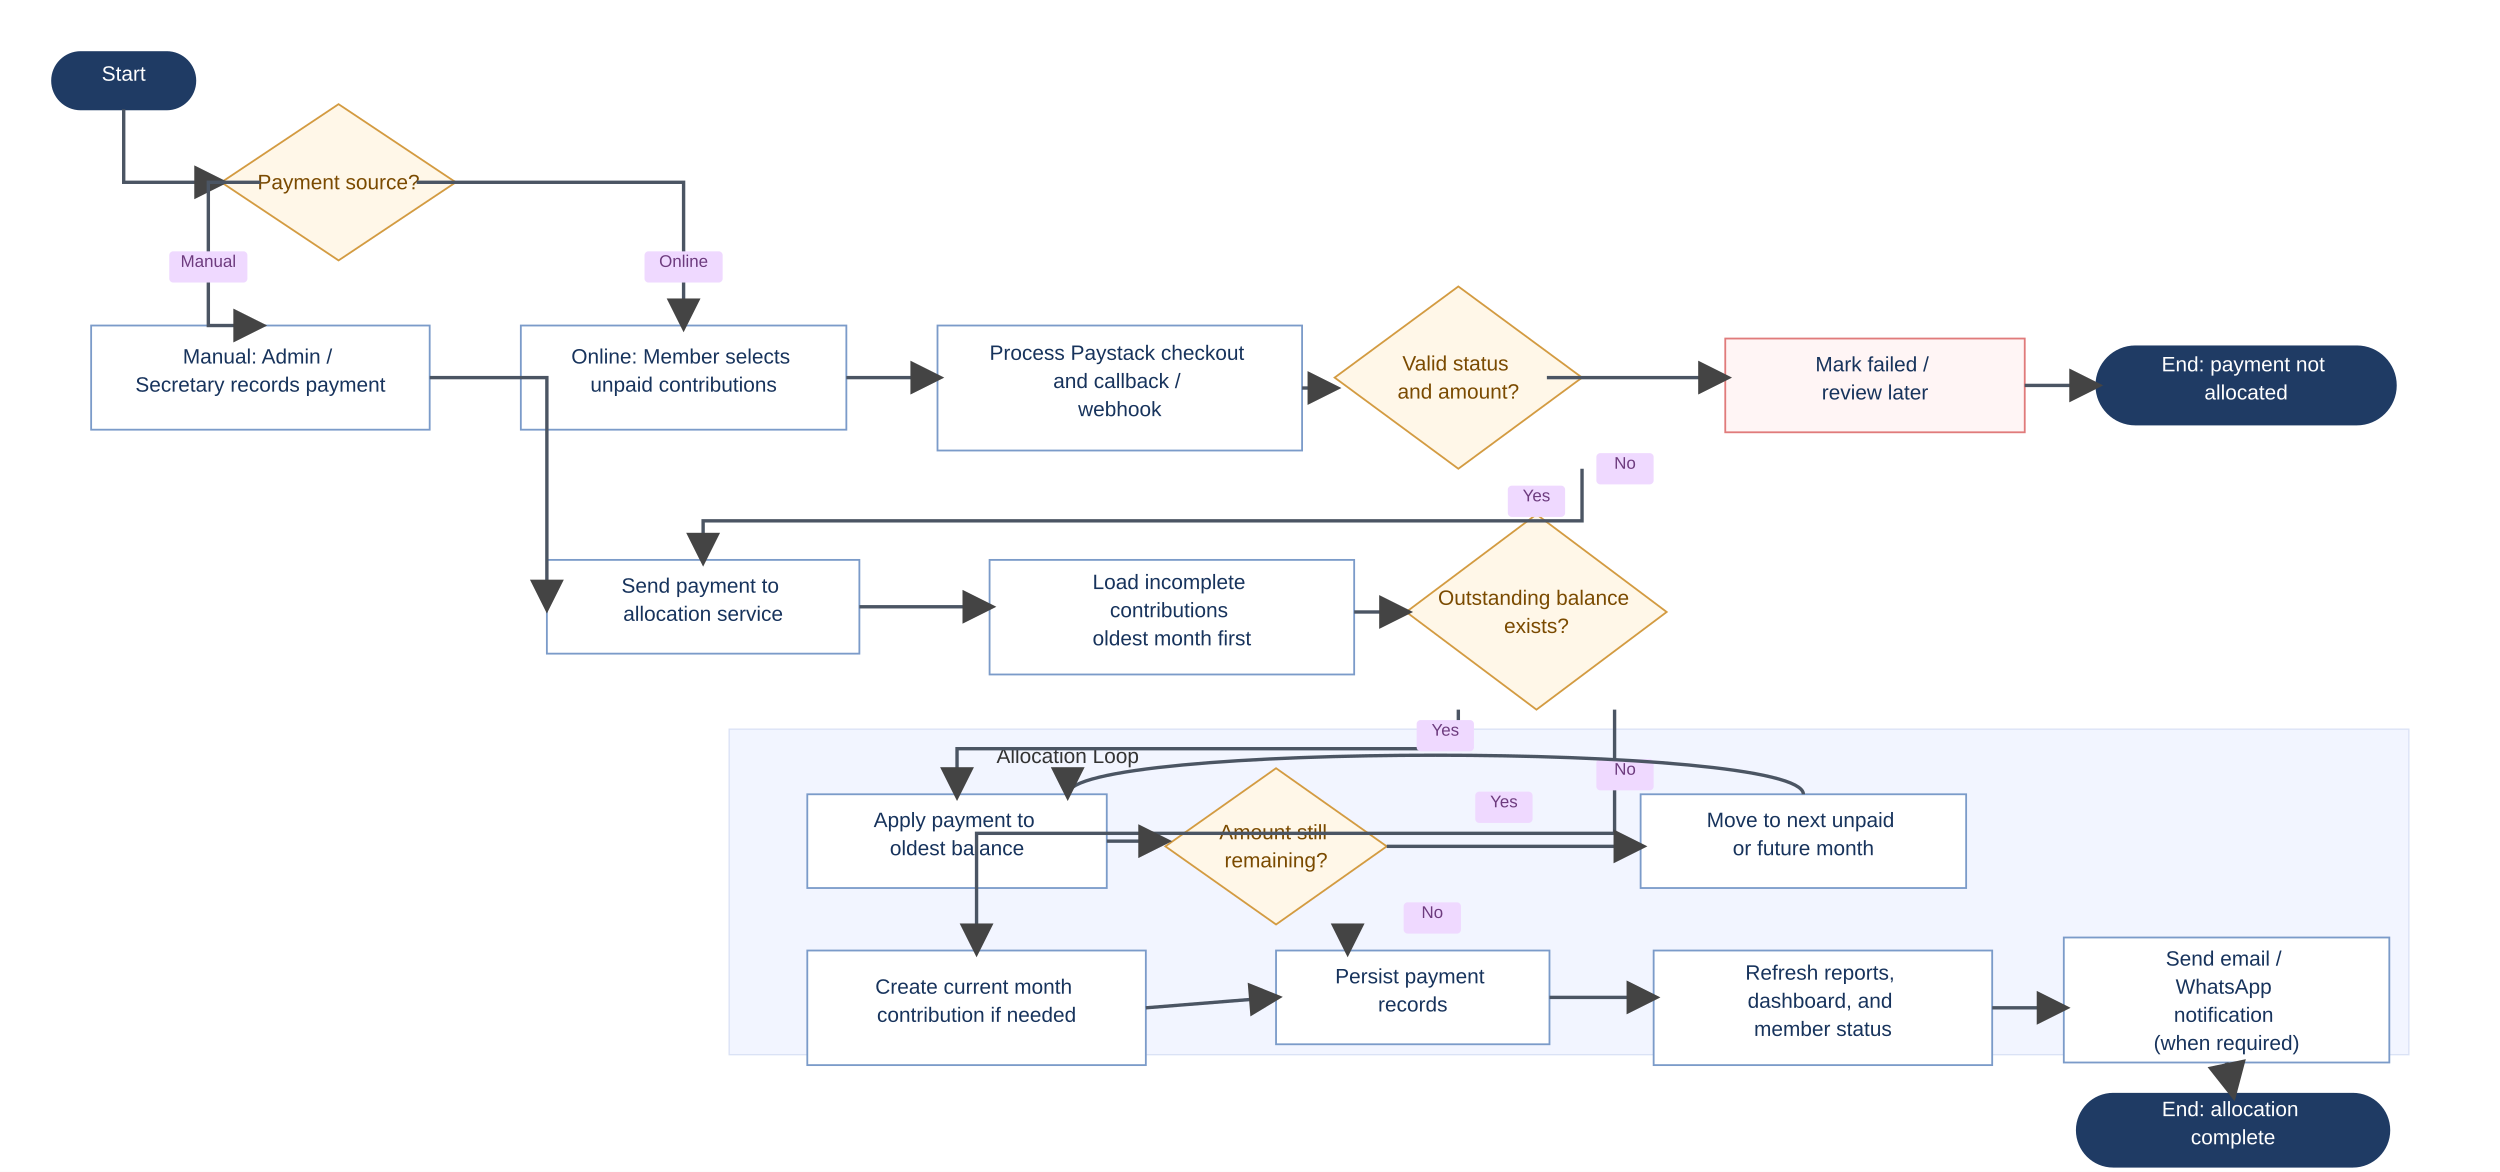
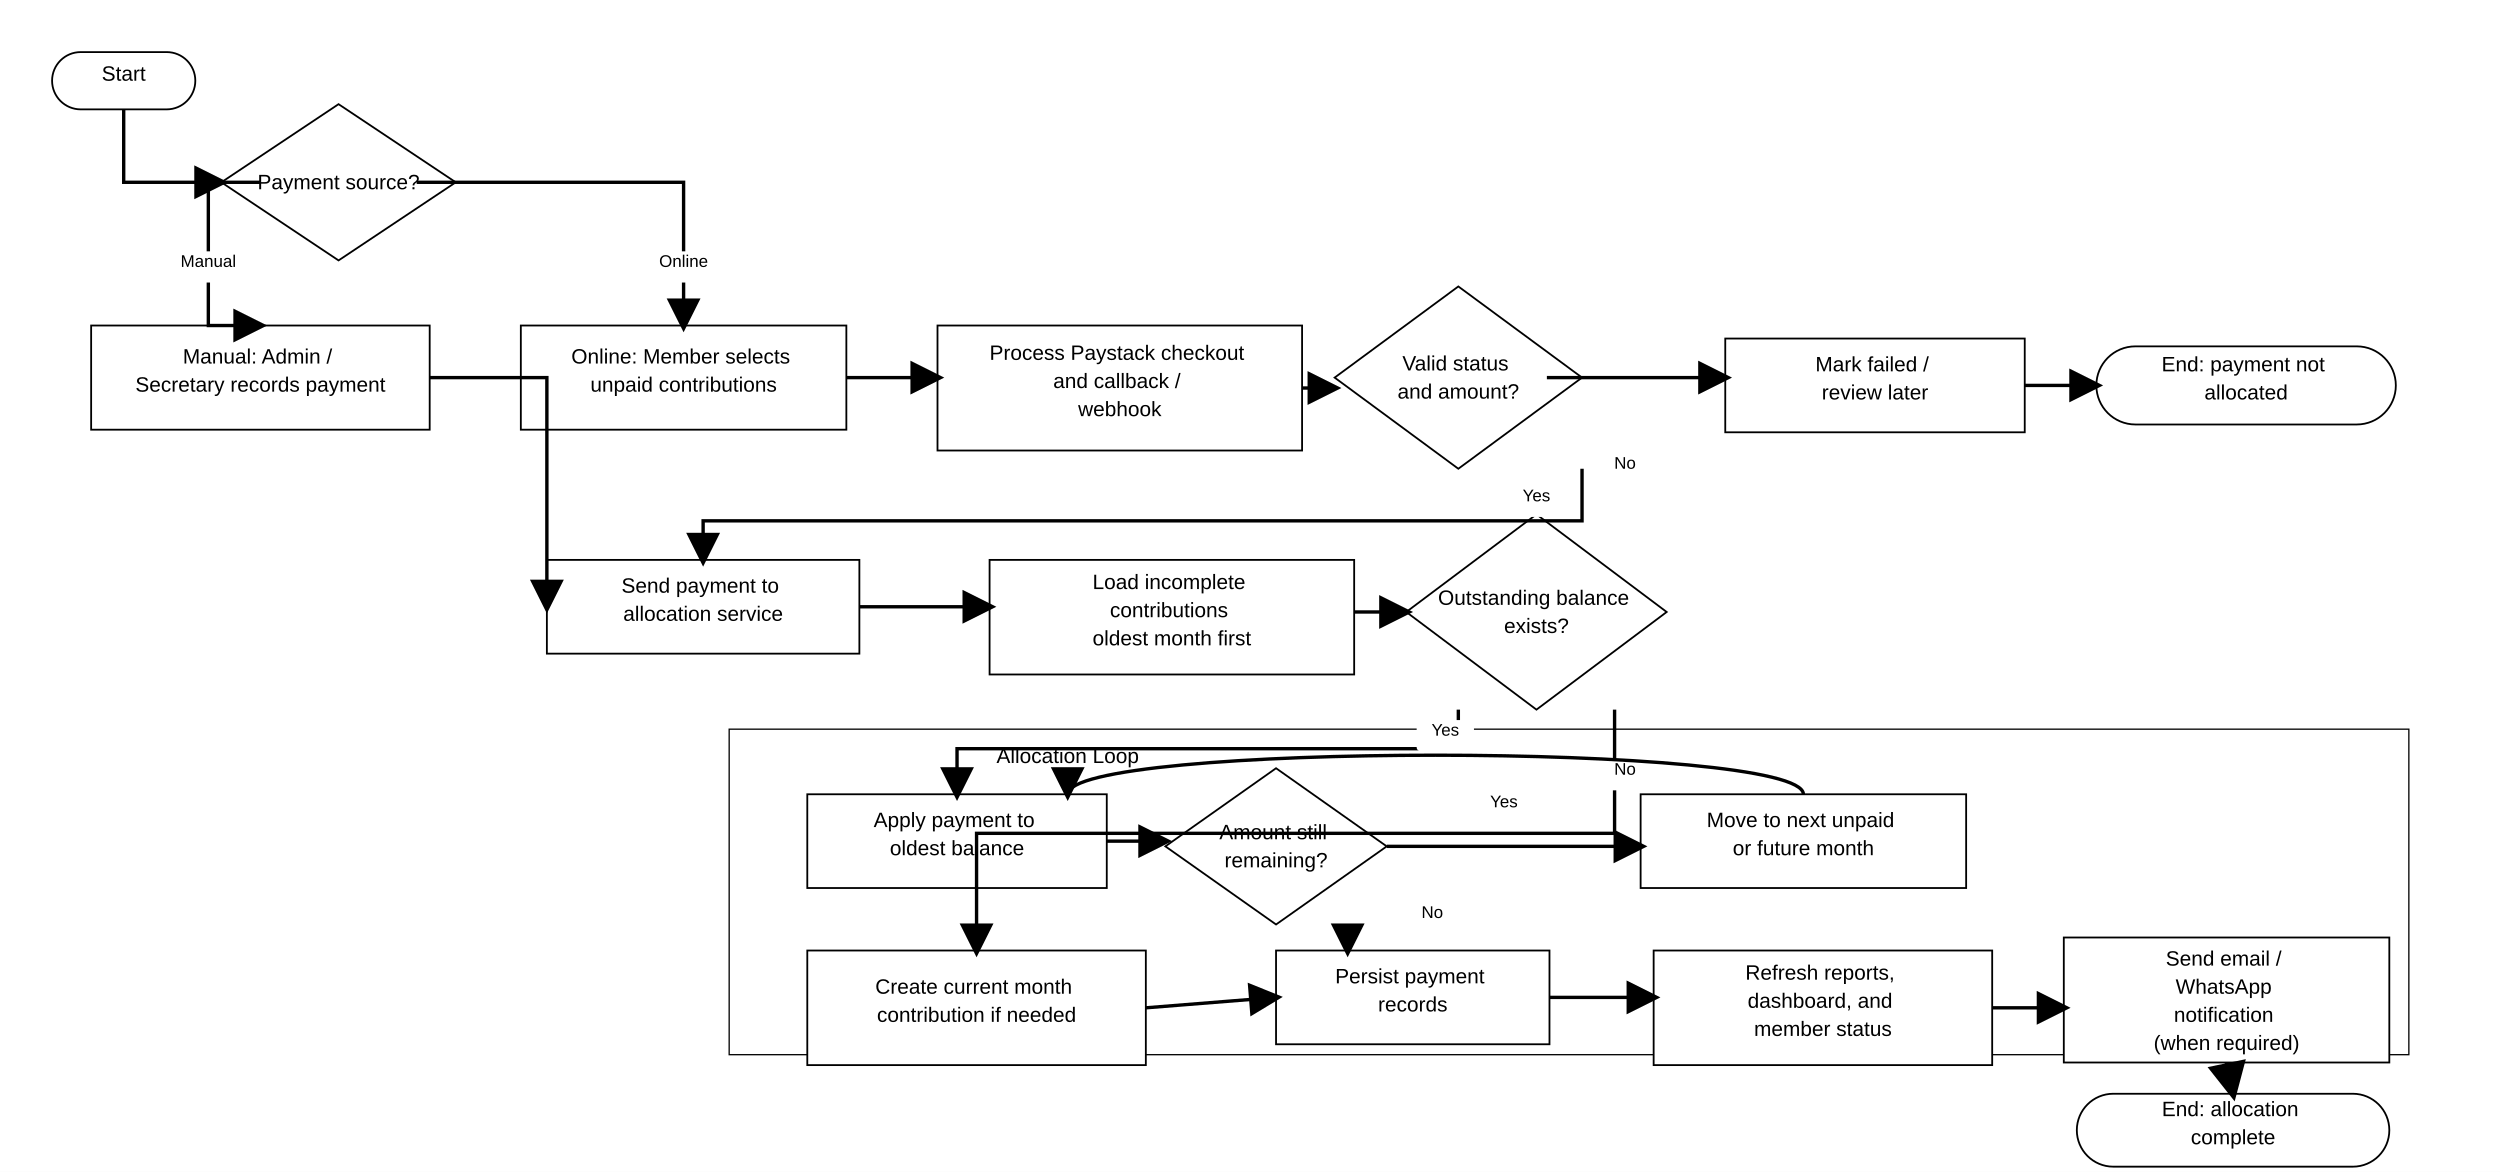
<svg xmlns="http://www.w3.org/2000/svg" width="1920" height="900" viewBox="0 0 1920 900">
  <defs>
    <marker id="arrow" markerWidth="10" markerHeight="10" refX="8" refY="5" orient="auto" markerUnits="strokeWidth">
-       <path d="M 0 0 L 10 5 L 0 10 z" fill="#444" />
+       <path d="M 0 0 L 10 5 L 0 10 z" fill="#000000" />
    </marker>
  </defs>
-   <rect width="100%" height="100%" fill="white" />
-   <rect x="560" y="560" width="1290" height="250" fill="#f2f5ff" stroke="#d9e1f5" stroke-width="1" />
-   <text x="820" y="586" text-anchor="middle" font-family="Arial, Helvetica, sans-serif" font-size="16" fill="#333">Allocation Loop</text>
-   <rect x="40" y="40" width="110" height="44" rx="22.0" ry="22.0" fill="#1f3b64" stroke="#1f3b64" stroke-width="1.4" />
-   <text x="95.0" y="62.0" text-anchor="middle" font-family="Arial, Helvetica, sans-serif" font-size="16" fill="white">
+   <rect width="100%" height="100%" fill="#ffffff" />
+   <rect x="560" y="560" width="1290" height="250" fill="#ffffff" stroke="#000000" stroke-width="1" />
+   <text x="820" y="586" text-anchor="middle" font-family="Arial, Helvetica, sans-serif" font-size="16" fill="#000000">Allocation Loop</text>
+   <rect x="40" y="40" width="110" height="44" rx="22.0" ry="22.0" fill="#ffffff" stroke="#000000" stroke-width="1.4" />
+   <text x="95.0" y="62.0" text-anchor="middle" font-family="Arial, Helvetica, sans-serif" font-size="16" fill="#000000">
    <tspan x="95.0" dy="0">Start</tspan>
  </text>
-   <polygon points="260,80.0 350.0,140 260,200.0 170.0,140" fill="#fff7e8" stroke="#d39b41" stroke-width="1.4" />
-   <text x="260" y="145.333" text-anchor="middle" font-family="Arial, Helvetica, sans-serif" font-size="16" fill="#7a4a00">
+   <polygon points="260,80.0 350.0,140 260,200.0 170.0,140" fill="#ffffff" stroke="#000000" stroke-width="1.4" />
+   <text x="260" y="145.333" text-anchor="middle" font-family="Arial, Helvetica, sans-serif" font-size="16" fill="#000000">
    <tspan x="260" dy="0">Payment source?</tspan>
  </text>
-   <rect x="70" y="250" width="260" height="80" rx="0" ry="0" fill="#ffffff" stroke="#7b9bc9" stroke-width="1.4" />
-   <text x="200.0" y="279.2" text-anchor="middle" font-family="Arial, Helvetica, sans-serif" font-size="16" fill="#17335c">
+   <rect x="70" y="250" width="260" height="80" rx="0" ry="0" fill="#ffffff" stroke="#000000" stroke-width="1.4" />
+   <text x="200.0" y="279.2" text-anchor="middle" font-family="Arial, Helvetica, sans-serif" font-size="16" fill="#000000">
    <tspan x="200.0" dy="0">Manual: Admin /</tspan>
    <tspan x="200.0" dy="21.6">Secretary records payment</tspan>
  </text>
-   <rect x="400" y="250" width="250" height="80" rx="0" ry="0" fill="#ffffff" stroke="#7b9bc9" stroke-width="1.4" />
-   <text x="525.0" y="279.2" text-anchor="middle" font-family="Arial, Helvetica, sans-serif" font-size="16" fill="#17335c">
+   <rect x="400" y="250" width="250" height="80" rx="0" ry="0" fill="#ffffff" stroke="#000000" stroke-width="1.4" />
+   <text x="525.0" y="279.2" text-anchor="middle" font-family="Arial, Helvetica, sans-serif" font-size="16" fill="#000000">
    <tspan x="525.0" dy="0">Online: Member selects</tspan>
    <tspan x="525.0" dy="21.6">unpaid contributions</tspan>
  </text>
-   <rect x="720" y="250" width="280" height="96" rx="0" ry="0" fill="#ffffff" stroke="#7b9bc9" stroke-width="1.4" />
-   <text x="860.0" y="276.4" text-anchor="middle" font-family="Arial, Helvetica, sans-serif" font-size="16" fill="#17335c">
+   <rect x="720" y="250" width="280" height="96" rx="0" ry="0" fill="#ffffff" stroke="#000000" stroke-width="1.4" />
+   <text x="860.0" y="276.4" text-anchor="middle" font-family="Arial, Helvetica, sans-serif" font-size="16" fill="#000000">
    <tspan x="860.0" dy="0">Process Paystack checkout</tspan>
    <tspan x="860.0" dy="21.6">and callback /</tspan>
    <tspan x="860.0" dy="21.6">webhook</tspan>
  </text>
-   <polygon points="1120,220.0 1215.0,290 1120,360.0 1025.0,290" fill="#fff7e8" stroke="#d39b41" stroke-width="1.4" />
-   <text x="1120" y="284.533" text-anchor="middle" font-family="Arial, Helvetica, sans-serif" font-size="16" fill="#7a4a00">
+   <polygon points="1120,220.0 1215.0,290 1120,360.0 1025.0,290" fill="#ffffff" stroke="#000000" stroke-width="1.4" />
+   <text x="1120" y="284.533" text-anchor="middle" font-family="Arial, Helvetica, sans-serif" font-size="16" fill="#000000">
    <tspan x="1120" dy="0">Valid status</tspan>
    <tspan x="1120" dy="21.6">and amount?</tspan>
  </text>
-   <rect x="1325" y="260" width="230" height="72" rx="0" ry="0" fill="#fff5f5" stroke="#e07b7b" stroke-width="1.4" />
-   <text x="1440.0" y="285.2" text-anchor="middle" font-family="Arial, Helvetica, sans-serif" font-size="16" fill="#17335c">
+   <rect x="1325" y="260" width="230" height="72" rx="0" ry="0" fill="#ffffff" stroke="#000000" stroke-width="1.4" />
+   <text x="1440.0" y="285.2" text-anchor="middle" font-family="Arial, Helvetica, sans-serif" font-size="16" fill="#000000">
    <tspan x="1440.0" dy="0">Mark failed /</tspan>
    <tspan x="1440.0" dy="21.6">review later</tspan>
  </text>
-   <rect x="1610" y="266" width="230" height="60" rx="30.0" ry="30.0" fill="#1f3b64" stroke="#1f3b64" stroke-width="1.4" />
-   <text x="1725.0" y="285.2" text-anchor="middle" font-family="Arial, Helvetica, sans-serif" font-size="16" fill="white">
+   <rect x="1610" y="266" width="230" height="60" rx="30.0" ry="30.0" fill="#ffffff" stroke="#000000" stroke-width="1.4" />
+   <text x="1725.0" y="285.2" text-anchor="middle" font-family="Arial, Helvetica, sans-serif" font-size="16" fill="#000000">
    <tspan x="1725.0" dy="0">End: payment not</tspan>
    <tspan x="1725.0" dy="21.6">allocated</tspan>
  </text>
-   <rect x="420" y="430" width="240" height="72" rx="0" ry="0" fill="#ffffff" stroke="#7b9bc9" stroke-width="1.4" />
-   <text x="540.0" y="455.2" text-anchor="middle" font-family="Arial, Helvetica, sans-serif" font-size="16" fill="#17335c">
+   <rect x="420" y="430" width="240" height="72" rx="0" ry="0" fill="#ffffff" stroke="#000000" stroke-width="1.4" />
+   <text x="540.0" y="455.2" text-anchor="middle" font-family="Arial, Helvetica, sans-serif" font-size="16" fill="#000000">
    <tspan x="540.0" dy="0">Send payment to</tspan>
    <tspan x="540.0" dy="21.6">allocation service</tspan>
  </text>
-   <rect x="760" y="430" width="280" height="88" rx="0" ry="0" fill="#ffffff" stroke="#7b9bc9" stroke-width="1.4" />
-   <text x="900.0" y="452.4" text-anchor="middle" font-family="Arial, Helvetica, sans-serif" font-size="16" fill="#17335c">
+   <rect x="760" y="430" width="280" height="88" rx="0" ry="0" fill="#ffffff" stroke="#000000" stroke-width="1.4" />
+   <text x="900.0" y="452.4" text-anchor="middle" font-family="Arial, Helvetica, sans-serif" font-size="16" fill="#000000">
    <tspan x="900.0" dy="0">Load incomplete</tspan>
    <tspan x="900.0" dy="21.6">contributions</tspan>
    <tspan x="900.0" dy="21.6">oldest month first</tspan>
  </text>
-   <polygon points="1180,395.0 1280.0,470 1180,545.0 1080.0,470" fill="#fff7e8" stroke="#d39b41" stroke-width="1.4" />
-   <text x="1180" y="464.533" text-anchor="middle" font-family="Arial, Helvetica, sans-serif" font-size="16" fill="#7a4a00">
+   <polygon points="1180,395.0 1280.0,470 1180,545.0 1080.0,470" fill="#ffffff" stroke="#000000" stroke-width="1.4" />
+   <text x="1180" y="464.533" text-anchor="middle" font-family="Arial, Helvetica, sans-serif" font-size="16" fill="#000000">
    <tspan x="1180" dy="0">Outstanding balance</tspan>
    <tspan x="1180" dy="21.6">exists?</tspan>
  </text>
-   <rect x="620" y="610" width="230" height="72" rx="0" ry="0" fill="#ffffff" stroke="#7b9bc9" stroke-width="1.4" />
-   <text x="735.0" y="635.2" text-anchor="middle" font-family="Arial, Helvetica, sans-serif" font-size="16" fill="#17335c">
+   <rect x="620" y="610" width="230" height="72" rx="0" ry="0" fill="#ffffff" stroke="#000000" stroke-width="1.4" />
+   <text x="735.0" y="635.2" text-anchor="middle" font-family="Arial, Helvetica, sans-serif" font-size="16" fill="#000000">
    <tspan x="735.0" dy="0">Apply payment to</tspan>
    <tspan x="735.0" dy="21.6">oldest balance</tspan>
  </text>
-   <polygon points="980,590.0 1065.0,650 980,710.0 895.0,650" fill="#fff7e8" stroke="#d39b41" stroke-width="1.4" />
-   <text x="980" y="644.533" text-anchor="middle" font-family="Arial, Helvetica, sans-serif" font-size="16" fill="#7a4a00">
+   <polygon points="980,590.0 1065.0,650 980,710.0 895.0,650" fill="#ffffff" stroke="#000000" stroke-width="1.4" />
+   <text x="980" y="644.533" text-anchor="middle" font-family="Arial, Helvetica, sans-serif" font-size="16" fill="#000000">
    <tspan x="980" dy="0">Amount still</tspan>
    <tspan x="980" dy="21.6">remaining?</tspan>
  </text>
-   <rect x="1260" y="610" width="250" height="72" rx="0" ry="0" fill="#ffffff" stroke="#7b9bc9" stroke-width="1.4" />
-   <text x="1385.0" y="635.2" text-anchor="middle" font-family="Arial, Helvetica, sans-serif" font-size="16" fill="#17335c">
+   <rect x="1260" y="610" width="250" height="72" rx="0" ry="0" fill="#ffffff" stroke="#000000" stroke-width="1.4" />
+   <text x="1385.0" y="635.2" text-anchor="middle" font-family="Arial, Helvetica, sans-serif" font-size="16" fill="#000000">
    <tspan x="1385.0" dy="0">Move to next unpaid</tspan>
    <tspan x="1385.0" dy="21.6">or future month</tspan>
  </text>
-   <rect x="620" y="730" width="260" height="88" rx="0" ry="0" fill="#ffffff" stroke="#7b9bc9" stroke-width="1.4" />
-   <text x="750.0" y="763.2" text-anchor="middle" font-family="Arial, Helvetica, sans-serif" font-size="16" fill="#17335c">
+   <rect x="620" y="730" width="260" height="88" rx="0" ry="0" fill="#ffffff" stroke="#000000" stroke-width="1.4" />
+   <text x="750.0" y="763.2" text-anchor="middle" font-family="Arial, Helvetica, sans-serif" font-size="16" fill="#000000">
    <tspan x="750.0" dy="0">Create current month</tspan>
    <tspan x="750.0" dy="21.6">contribution if needed</tspan>
  </text>
-   <rect x="980" y="730" width="210" height="72" rx="0" ry="0" fill="#ffffff" stroke="#7b9bc9" stroke-width="1.4" />
-   <text x="1085.0" y="755.2" text-anchor="middle" font-family="Arial, Helvetica, sans-serif" font-size="16" fill="#17335c">
+   <rect x="980" y="730" width="210" height="72" rx="0" ry="0" fill="#ffffff" stroke="#000000" stroke-width="1.4" />
+   <text x="1085.0" y="755.2" text-anchor="middle" font-family="Arial, Helvetica, sans-serif" font-size="16" fill="#000000">
    <tspan x="1085.0" dy="0">Persist payment</tspan>
    <tspan x="1085.0" dy="21.6">records</tspan>
  </text>
-   <rect x="1270" y="730" width="260" height="88" rx="0" ry="0" fill="#ffffff" stroke="#7b9bc9" stroke-width="1.4" />
-   <text x="1400.0" y="752.4" text-anchor="middle" font-family="Arial, Helvetica, sans-serif" font-size="16" fill="#17335c">
+   <rect x="1270" y="730" width="260" height="88" rx="0" ry="0" fill="#ffffff" stroke="#000000" stroke-width="1.4" />
+   <text x="1400.0" y="752.4" text-anchor="middle" font-family="Arial, Helvetica, sans-serif" font-size="16" fill="#000000">
    <tspan x="1400.0" dy="0">Refresh reports,</tspan>
    <tspan x="1400.0" dy="21.6">dashboard, and</tspan>
    <tspan x="1400.0" dy="21.6">member status</tspan>
  </text>
-   <rect x="1585" y="720" width="250" height="96" rx="0" ry="0" fill="#ffffff" stroke="#7b9bc9" stroke-width="1.4" />
-   <text x="1710.0" y="741.6" text-anchor="middle" font-family="Arial, Helvetica, sans-serif" font-size="16" fill="#17335c">
+   <rect x="1585" y="720" width="250" height="96" rx="0" ry="0" fill="#ffffff" stroke="#000000" stroke-width="1.4" />
+   <text x="1710.0" y="741.6" text-anchor="middle" font-family="Arial, Helvetica, sans-serif" font-size="16" fill="#000000">
    <tspan x="1710.0" dy="0">Send email /</tspan>
    <tspan x="1710.0" dy="21.6">WhatsApp</tspan>
    <tspan x="1710.0" dy="21.6">notification</tspan>
    <tspan x="1710.0" dy="21.6">(when required)</tspan>
  </text>
-   <rect x="1595" y="840" width="240" height="56" rx="28.0" ry="28.0" fill="#1f3b64" stroke="#1f3b64" stroke-width="1.4" />
-   <text x="1715.0" y="857.2" text-anchor="middle" font-family="Arial, Helvetica, sans-serif" font-size="16" fill="white">
+   <rect x="1595" y="840" width="240" height="56" rx="28.0" ry="28.0" fill="#ffffff" stroke="#000000" stroke-width="1.4" />
+   <text x="1715.0" y="857.2" text-anchor="middle" font-family="Arial, Helvetica, sans-serif" font-size="16" fill="#000000">
    <tspan x="1715.0" dy="0">End: allocation</tspan>
    <tspan x="1715.0" dy="21.6">complete</tspan>
  </text>
-   <path d="M 95 84 L 95 140 L 170 140" fill="none" stroke="#4b5563" stroke-width="2.6" marker-end="url(#arrow)" />
-   <path d="M 200 140 L 160 140 L 160 250 L 200 250" fill="none" stroke="#4b5563" stroke-width="2.6" marker-end="url(#arrow)" />
-   <rect x="130.0" y="193.0" width="60" height="24" rx="3" ry="3" fill="#efd9ff" stroke="none" stroke-width="0" />
-   <text x="160.0" y="205.0" text-anchor="middle" font-family="Arial, Helvetica, sans-serif" font-size="13" fill="#6d3b7e">
+   <path d="M 95 84 L 95 140 L 170 140" fill="none" stroke="#000000" stroke-width="2.6" marker-end="url(#arrow)" />
+   <path d="M 200 140 L 160 140 L 160 250 L 200 250" fill="none" stroke="#000000" stroke-width="2.6" marker-end="url(#arrow)" />
+   <rect x="130.0" y="193.0" width="60" height="24" rx="3" ry="3" fill="#ffffff" stroke="none" stroke-width="0" />
+   <text x="160.0" y="205.0" text-anchor="middle" font-family="Arial, Helvetica, sans-serif" font-size="13" fill="#000000">
    <tspan x="160.0" dy="0">Manual</tspan>
  </text>
-   <path d="M 320 140 L 525 140 L 525 250" fill="none" stroke="#4b5563" stroke-width="2.6" marker-end="url(#arrow)" />
-   <rect x="495.0" y="193.0" width="60" height="24" rx="3" ry="3" fill="#efd9ff" stroke="none" stroke-width="0" />
-   <text x="525.0" y="205.0" text-anchor="middle" font-family="Arial, Helvetica, sans-serif" font-size="13" fill="#6d3b7e">
+   <path d="M 320 140 L 525 140 L 525 250" fill="none" stroke="#000000" stroke-width="2.6" marker-end="url(#arrow)" />
+   <rect x="495.0" y="193.0" width="60" height="24" rx="3" ry="3" fill="#ffffff" stroke="none" stroke-width="0" />
+   <text x="525.0" y="205.0" text-anchor="middle" font-family="Arial, Helvetica, sans-serif" font-size="13" fill="#000000">
    <tspan x="525.0" dy="0">Online</tspan>
  </text>
-   <path d="M 650 290 L 720 290" fill="none" stroke="#4b5563" stroke-width="2.6" marker-end="url(#arrow)" />
-   <path d="M 1000 298 L 1025 298" fill="none" stroke="#4b5563" stroke-width="2.6" marker-end="url(#arrow)" />
-   <path d="M 1215 360 L 1215 400 L 540 400 L 540 430" fill="none" stroke="#4b5563" stroke-width="2.6" marker-end="url(#arrow)" />
-   <rect x="1158.0" y="373.0" width="44" height="24" rx="3" ry="3" fill="#efd9ff" stroke="none" stroke-width="0" />
-   <text x="1180.0" y="385.0" text-anchor="middle" font-family="Arial, Helvetica, sans-serif" font-size="13" fill="#6d3b7e">
+   <path d="M 650 290 L 720 290" fill="none" stroke="#000000" stroke-width="2.6" marker-end="url(#arrow)" />
+   <path d="M 1000 298 L 1025 298" fill="none" stroke="#000000" stroke-width="2.6" marker-end="url(#arrow)" />
+   <path d="M 1215 360 L 1215 400 L 540 400 L 540 430" fill="none" stroke="#000000" stroke-width="2.6" marker-end="url(#arrow)" />
+   <rect x="1158.0" y="373.0" width="44" height="24" rx="3" ry="3" fill="#ffffff" stroke="none" stroke-width="0" />
+   <text x="1180.0" y="385.0" text-anchor="middle" font-family="Arial, Helvetica, sans-serif" font-size="13" fill="#000000">
    <tspan x="1180.0" dy="0">Yes</tspan>
  </text>
-   <path d="M 1188 290 L 1325 290" fill="none" stroke="#4b5563" stroke-width="2.6" marker-end="url(#arrow)" />
-   <rect x="1226.0" y="348.0" width="44" height="24" rx="3" ry="3" fill="#efd9ff" stroke="none" stroke-width="0" />
-   <text x="1248.0" y="360.0" text-anchor="middle" font-family="Arial, Helvetica, sans-serif" font-size="13" fill="#6d3b7e">
+   <path d="M 1188 290 L 1325 290" fill="none" stroke="#000000" stroke-width="2.6" marker-end="url(#arrow)" />
+   <rect x="1226.0" y="348.0" width="44" height="24" rx="3" ry="3" fill="#ffffff" stroke="none" stroke-width="0" />
+   <text x="1248.0" y="360.0" text-anchor="middle" font-family="Arial, Helvetica, sans-serif" font-size="13" fill="#000000">
    <tspan x="1248.0" dy="0">No</tspan>
  </text>
-   <path d="M 1555 296 L 1610 296" fill="none" stroke="#4b5563" stroke-width="2.6" marker-end="url(#arrow)" />
-   <path d="M 330 290 L 420 290 L 420 466" fill="none" stroke="#4b5563" stroke-width="2.6" marker-end="url(#arrow)" />
-   <path d="M 660 466 L 760 466" fill="none" stroke="#4b5563" stroke-width="2.6" marker-end="url(#arrow)" />
-   <path d="M 1040 470 L 1080 470" fill="none" stroke="#4b5563" stroke-width="2.6" marker-end="url(#arrow)" />
-   <path d="M 1120 545 L 1120 575 L 735 575 L 735 610" fill="none" stroke="#4b5563" stroke-width="2.6" marker-end="url(#arrow)" />
-   <rect x="1088.0" y="553.0" width="44" height="24" rx="3" ry="3" fill="#efd9ff" stroke="none" stroke-width="0" />
-   <text x="1110.0" y="565.0" text-anchor="middle" font-family="Arial, Helvetica, sans-serif" font-size="13" fill="#6d3b7e">
+   <path d="M 1555 296 L 1610 296" fill="none" stroke="#000000" stroke-width="2.6" marker-end="url(#arrow)" />
+   <path d="M 330 290 L 420 290 L 420 466" fill="none" stroke="#000000" stroke-width="2.6" marker-end="url(#arrow)" />
+   <path d="M 660 466 L 760 466" fill="none" stroke="#000000" stroke-width="2.6" marker-end="url(#arrow)" />
+   <path d="M 1040 470 L 1080 470" fill="none" stroke="#000000" stroke-width="2.6" marker-end="url(#arrow)" />
+   <path d="M 1120 545 L 1120 575 L 735 575 L 735 610" fill="none" stroke="#000000" stroke-width="2.6" marker-end="url(#arrow)" />
+   <rect x="1088.0" y="553.0" width="44" height="24" rx="3" ry="3" fill="#ffffff" stroke="none" stroke-width="0" />
+   <text x="1110.0" y="565.0" text-anchor="middle" font-family="Arial, Helvetica, sans-serif" font-size="13" fill="#000000">
    <tspan x="1110.0" dy="0">Yes</tspan>
  </text>
-   <path d="M 1240 545 L 1240 640 L 750 640 L 750 730" fill="none" stroke="#4b5563" stroke-width="2.6" marker-end="url(#arrow)" />
-   <rect x="1226.0" y="583.0" width="44" height="24" rx="3" ry="3" fill="#efd9ff" stroke="none" stroke-width="0" />
-   <text x="1248.0" y="595.0" text-anchor="middle" font-family="Arial, Helvetica, sans-serif" font-size="13" fill="#6d3b7e">
+   <path d="M 1240 545 L 1240 640 L 750 640 L 750 730" fill="none" stroke="#000000" stroke-width="2.6" marker-end="url(#arrow)" />
+   <rect x="1226.0" y="583.0" width="44" height="24" rx="3" ry="3" fill="#ffffff" stroke="none" stroke-width="0" />
+   <text x="1248.0" y="595.0" text-anchor="middle" font-family="Arial, Helvetica, sans-serif" font-size="13" fill="#000000">
    <tspan x="1248.0" dy="0">No</tspan>
  </text>
-   <path d="M 850 646 L 895 646" fill="none" stroke="#4b5563" stroke-width="2.6" marker-end="url(#arrow)" />
-   <path d="M 1065 650 L 1260 650" fill="none" stroke="#4b5563" stroke-width="2.6" marker-end="url(#arrow)" />
-   <rect x="1133.0" y="608.0" width="44" height="24" rx="3" ry="3" fill="#efd9ff" stroke="none" stroke-width="0" />
-   <text x="1155.0" y="620.0" text-anchor="middle" font-family="Arial, Helvetica, sans-serif" font-size="13" fill="#6d3b7e">
+   <path d="M 850 646 L 895 646" fill="none" stroke="#000000" stroke-width="2.6" marker-end="url(#arrow)" />
+   <path d="M 1065 650 L 1260 650" fill="none" stroke="#000000" stroke-width="2.6" marker-end="url(#arrow)" />
+   <rect x="1133.0" y="608.0" width="44" height="24" rx="3" ry="3" fill="#ffffff" stroke="none" stroke-width="0" />
+   <text x="1155.0" y="620.0" text-anchor="middle" font-family="Arial, Helvetica, sans-serif" font-size="13" fill="#000000">
    <tspan x="1155.0" dy="0">Yes</tspan>
  </text>
-   <path d="M 1385 610 C 1385 570, 820 570, 820 610" fill="none" stroke="#4b5563" stroke-width="2.6" marker-end="url(#arrow)" />
-   <path d="M 1035 710 L 1035 730" fill="none" stroke="#4b5563" stroke-width="2.6" marker-end="url(#arrow)" />
-   <rect x="1078.0" y="693.0" width="44" height="24" rx="3" ry="3" fill="#efd9ff" stroke="none" stroke-width="0" />
-   <text x="1100.0" y="705.0" text-anchor="middle" font-family="Arial, Helvetica, sans-serif" font-size="13" fill="#6d3b7e">
+   <path d="M 1385 610 C 1385 570, 820 570, 820 610" fill="none" stroke="#000000" stroke-width="2.6" marker-end="url(#arrow)" />
+   <path d="M 1035 710 L 1035 730" fill="none" stroke="#000000" stroke-width="2.6" marker-end="url(#arrow)" />
+   <rect x="1078.0" y="693.0" width="44" height="24" rx="3" ry="3" fill="#ffffff" stroke="none" stroke-width="0" />
+   <text x="1100.0" y="705.0" text-anchor="middle" font-family="Arial, Helvetica, sans-serif" font-size="13" fill="#000000">
    <tspan x="1100.0" dy="0">No</tspan>
  </text>
-   <path d="M 880 774 L 980 766" fill="none" stroke="#4b5563" stroke-width="2.6" marker-end="url(#arrow)" />
-   <path d="M 1190 766 L 1270 766" fill="none" stroke="#4b5563" stroke-width="2.6" marker-end="url(#arrow)" />
-   <path d="M 1530 774 L 1585 774" fill="none" stroke="#4b5563" stroke-width="2.6" marker-end="url(#arrow)" />
-   <path d="M 1710 816 L 1715 840" fill="none" stroke="#4b5563" stroke-width="3" marker-end="url(#arrow)" />
+   <path d="M 880 774 L 980 766" fill="none" stroke="#000000" stroke-width="2.6" marker-end="url(#arrow)" />
+   <path d="M 1190 766 L 1270 766" fill="none" stroke="#000000" stroke-width="2.6" marker-end="url(#arrow)" />
+   <path d="M 1530 774 L 1585 774" fill="none" stroke="#000000" stroke-width="2.6" marker-end="url(#arrow)" />
+   <path d="M 1710 816 L 1715 840" fill="none" stroke="#000000" stroke-width="3" marker-end="url(#arrow)" />
</svg>
